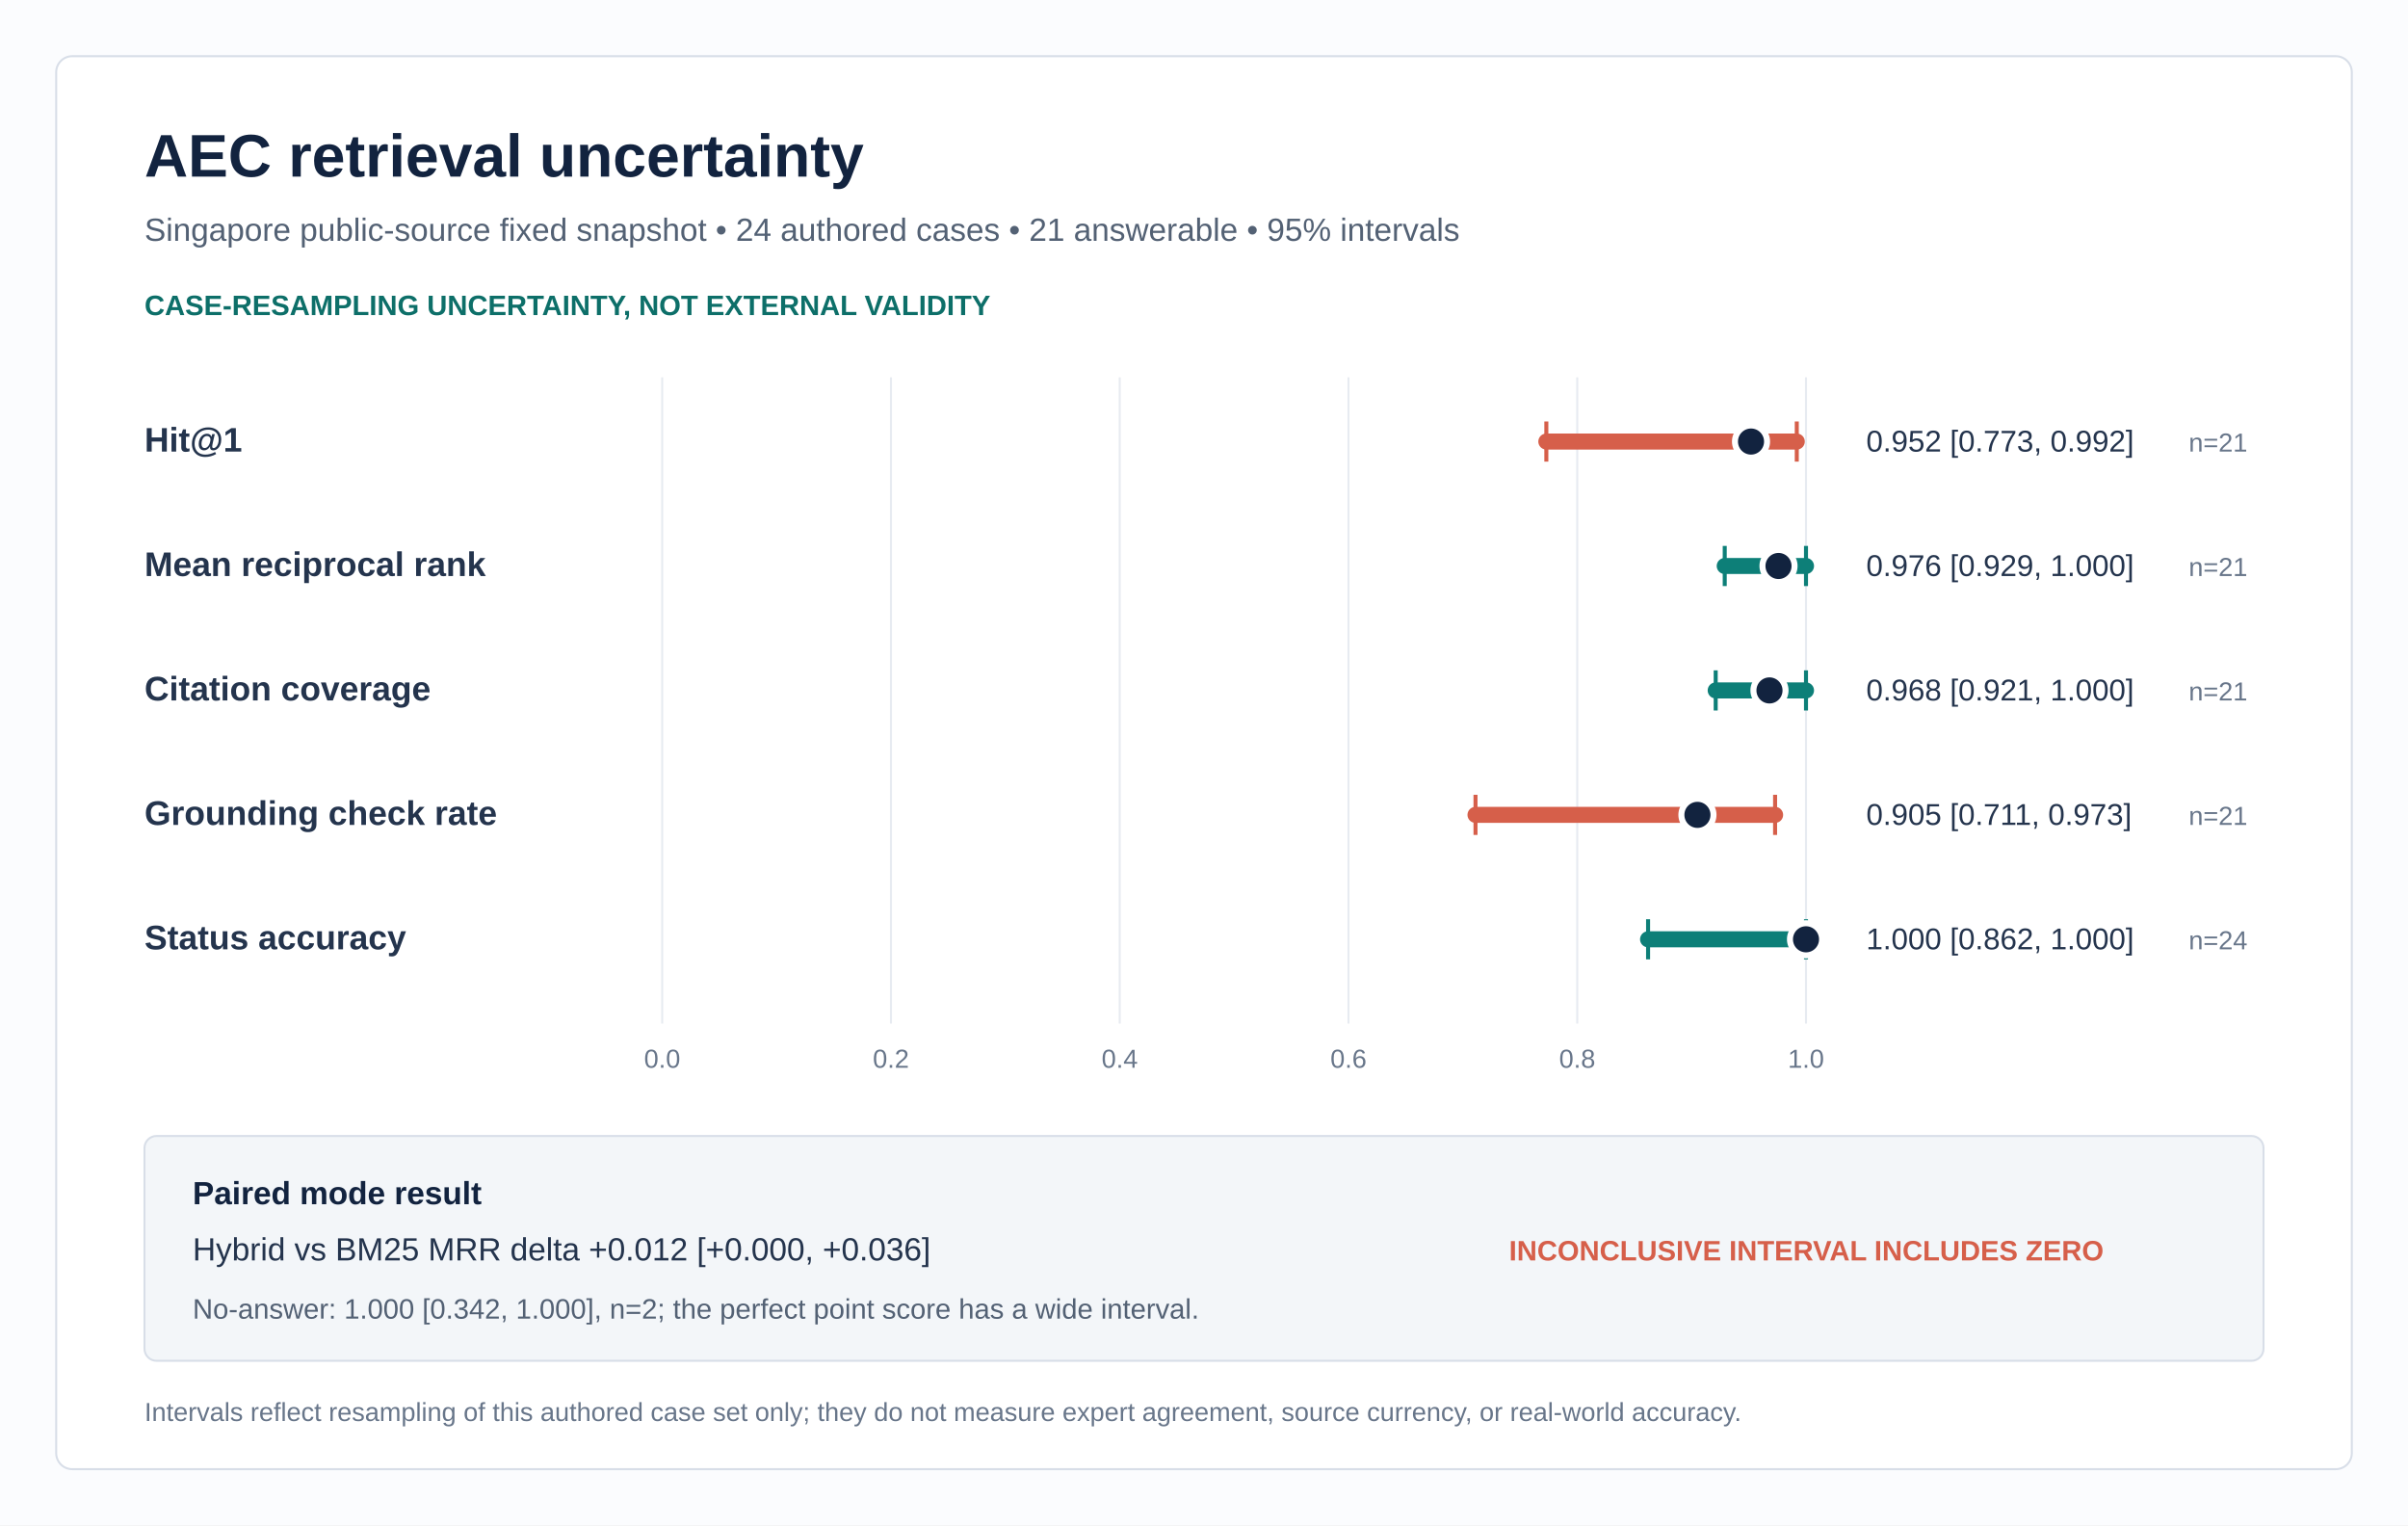
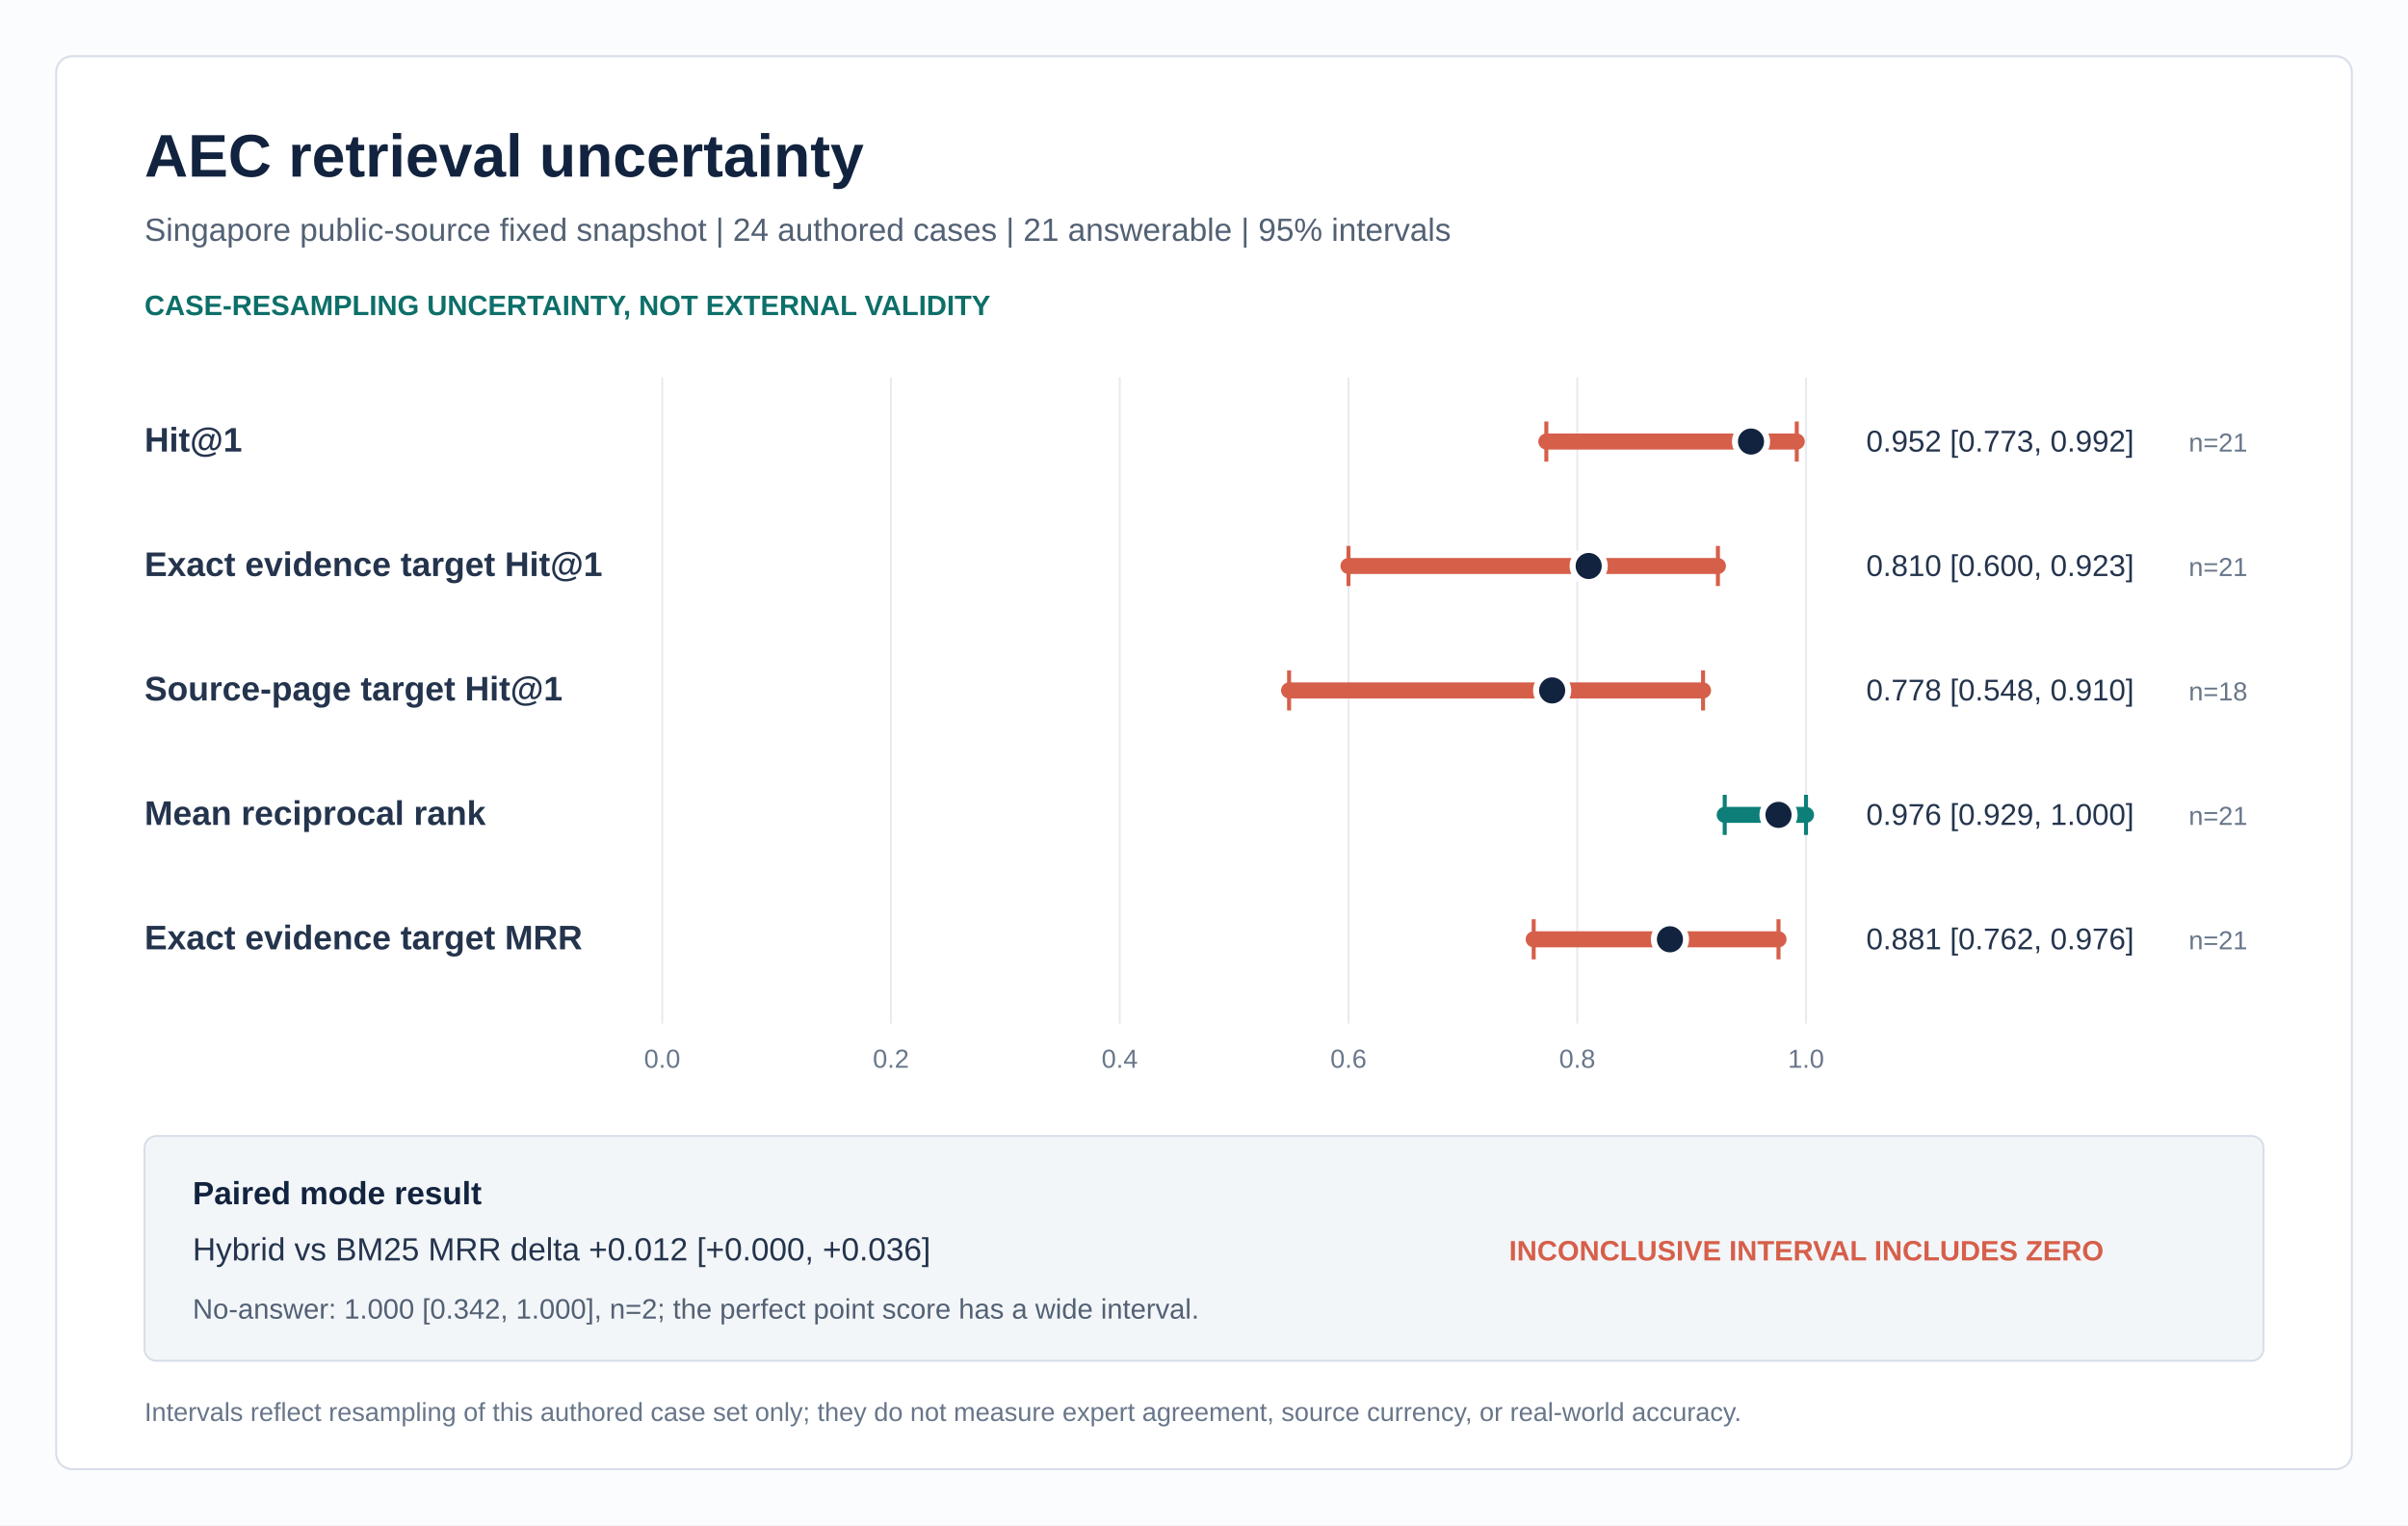
<svg xmlns="http://www.w3.org/2000/svg" width="1200" height="760" viewBox="0 0 1200 760" role="img" aria-labelledby="title desc">
  <rect width="1200" height="760" fill="#fbfcfe" />
  <rect x="28" y="28" width="1144" height="704" rx="8" fill="#ffffff" stroke="#d8dee8" />
  <text x="72" y="88" fill="#12233f" font-family="Arial, sans-serif" font-size="30" font-weight="700">AEC retrieval uncertainty</text>
-   <text x="72" y="120" fill="#536174" font-family="Arial, sans-serif" font-size="16">Singapore public-source fixed snapshot • 24 authored cases • 21 answerable • 95% intervals</text>
+   <text x="72" y="120" fill="#536174" font-family="Arial, sans-serif" font-size="16">Singapore public-source fixed snapshot | 24 authored cases | 21 answerable | 95% intervals</text>
  <text x="72" y="157" fill="#0d6f69" font-family="Arial, sans-serif" font-size="14" font-weight="700">CASE-RESAMPLING UNCERTAINTY, NOT EXTERNAL VALIDITY</text>
  <line x1="330.0" y1="188" x2="330.0" y2="510" stroke="#e7ebf1" />
  <text x="330.0" y="532" text-anchor="middle" fill="#68768a" font-family="Arial, sans-serif" font-size="13">0.0</text>
  <line x1="444.0" y1="188" x2="444.0" y2="510" stroke="#e7ebf1" />
  <text x="444.0" y="532" text-anchor="middle" fill="#68768a" font-family="Arial, sans-serif" font-size="13">0.2</text>
  <line x1="558.0" y1="188" x2="558.0" y2="510" stroke="#e7ebf1" />
  <text x="558.0" y="532" text-anchor="middle" fill="#68768a" font-family="Arial, sans-serif" font-size="13">0.4</text>
  <line x1="672.0" y1="188" x2="672.0" y2="510" stroke="#e7ebf1" />
  <text x="672.0" y="532" text-anchor="middle" fill="#68768a" font-family="Arial, sans-serif" font-size="13">0.6</text>
  <line x1="786.0" y1="188" x2="786.0" y2="510" stroke="#e7ebf1" />
  <text x="786.0" y="532" text-anchor="middle" fill="#68768a" font-family="Arial, sans-serif" font-size="13">0.8</text>
  <line x1="900.0" y1="188" x2="900.0" y2="510" stroke="#e7ebf1" />
  <text x="900.0" y="532" text-anchor="middle" fill="#68768a" font-family="Arial, sans-serif" font-size="13">1.0</text>
  <text x="72" y="225" fill="#24344d" font-family="Arial, sans-serif" font-size="17" font-weight="600">Hit@1</text>
  <line x1="770.6" y1="220" x2="895.4" y2="220" stroke="#d65f4a" stroke-width="8" stroke-linecap="round" />
  <line x1="770.6" y1="210" x2="770.6" y2="230" stroke="#d65f4a" stroke-width="2" />
  <line x1="895.4" y1="210" x2="895.4" y2="230" stroke="#d65f4a" stroke-width="2" />
  <circle cx="872.6" cy="220" r="8" fill="#12233f" stroke="#ffffff" stroke-width="3" />
  <text x="930" y="225" fill="#24344d" font-family="Arial, sans-serif" font-size="15">0.952 [0.773, 0.992]</text>
  <text x="1120" y="225" text-anchor="end" fill="#68768a" font-family="Arial, sans-serif" font-size="13">n=21</text>
-   <text x="72" y="287" fill="#24344d" font-family="Arial, sans-serif" font-size="17" font-weight="600">Mean reciprocal rank</text>
-   <line x1="859.5" y1="282" x2="900.0" y2="282" stroke="#0d7f78" stroke-width="8" stroke-linecap="round" />
-   <line x1="859.5" y1="272" x2="859.5" y2="292" stroke="#0d7f78" stroke-width="2" />
-   <line x1="900.0" y1="272" x2="900.0" y2="292" stroke="#0d7f78" stroke-width="2" />
-   <circle cx="886.3" cy="282" r="8" fill="#12233f" stroke="#ffffff" stroke-width="3" />
-   <text x="930" y="287" fill="#24344d" font-family="Arial, sans-serif" font-size="15">0.976 [0.929, 1.000]</text>
+   <text x="72" y="287" fill="#24344d" font-family="Arial, sans-serif" font-size="17" font-weight="600">Exact evidence target Hit@1</text>
+   <line x1="672.0" y1="282" x2="856.1" y2="282" stroke="#d65f4a" stroke-width="8" stroke-linecap="round" />
+   <line x1="672.0" y1="272" x2="672.0" y2="292" stroke="#d65f4a" stroke-width="2" />
+   <line x1="856.1" y1="272" x2="856.1" y2="292" stroke="#d65f4a" stroke-width="2" />
+   <circle cx="791.7" cy="282" r="8" fill="#12233f" stroke="#ffffff" stroke-width="3" />
+   <text x="930" y="287" fill="#24344d" font-family="Arial, sans-serif" font-size="15">0.810 [0.600, 0.923]</text>
  <text x="1120" y="287" text-anchor="end" fill="#68768a" font-family="Arial, sans-serif" font-size="13">n=21</text>
-   <text x="72" y="349" fill="#24344d" font-family="Arial, sans-serif" font-size="17" font-weight="600">Citation coverage</text>
-   <line x1="855.0" y1="344" x2="900.0" y2="344" stroke="#0d7f78" stroke-width="8" stroke-linecap="round" />
-   <line x1="855.0" y1="334" x2="855.0" y2="354" stroke="#0d7f78" stroke-width="2" />
-   <line x1="900.0" y1="334" x2="900.0" y2="354" stroke="#0d7f78" stroke-width="2" />
-   <circle cx="881.8" cy="344" r="8" fill="#12233f" stroke="#ffffff" stroke-width="3" />
-   <text x="930" y="349" fill="#24344d" font-family="Arial, sans-serif" font-size="15">0.968 [0.921, 1.000]</text>
-   <text x="1120" y="349" text-anchor="end" fill="#68768a" font-family="Arial, sans-serif" font-size="13">n=21</text>
-   <text x="72" y="411" fill="#24344d" font-family="Arial, sans-serif" font-size="17" font-weight="600">Grounding check rate</text>
-   <line x1="735.3" y1="406" x2="884.6" y2="406" stroke="#d65f4a" stroke-width="8" stroke-linecap="round" />
-   <line x1="735.3" y1="396" x2="735.3" y2="416" stroke="#d65f4a" stroke-width="2" />
-   <line x1="884.6" y1="396" x2="884.6" y2="416" stroke="#d65f4a" stroke-width="2" />
-   <circle cx="845.9" cy="406" r="8" fill="#12233f" stroke="#ffffff" stroke-width="3" />
-   <text x="930" y="411" fill="#24344d" font-family="Arial, sans-serif" font-size="15">0.905 [0.711, 0.973]</text>
+   <text x="72" y="349" fill="#24344d" font-family="Arial, sans-serif" font-size="17" font-weight="600">Source-page target Hit@1</text>
+   <line x1="642.4" y1="344" x2="848.7" y2="344" stroke="#d65f4a" stroke-width="8" stroke-linecap="round" />
+   <line x1="642.4" y1="334" x2="642.4" y2="354" stroke="#d65f4a" stroke-width="2" />
+   <line x1="848.7" y1="334" x2="848.7" y2="354" stroke="#d65f4a" stroke-width="2" />
+   <circle cx="773.5" cy="344" r="8" fill="#12233f" stroke="#ffffff" stroke-width="3" />
+   <text x="930" y="349" fill="#24344d" font-family="Arial, sans-serif" font-size="15">0.778 [0.548, 0.910]</text>
+   <text x="1120" y="349" text-anchor="end" fill="#68768a" font-family="Arial, sans-serif" font-size="13">n=18</text>
+   <text x="72" y="411" fill="#24344d" font-family="Arial, sans-serif" font-size="17" font-weight="600">Mean reciprocal rank</text>
+   <line x1="859.5" y1="406" x2="900.0" y2="406" stroke="#0d7f78" stroke-width="8" stroke-linecap="round" />
+   <line x1="859.5" y1="396" x2="859.5" y2="416" stroke="#0d7f78" stroke-width="2" />
+   <line x1="900.0" y1="396" x2="900.0" y2="416" stroke="#0d7f78" stroke-width="2" />
+   <circle cx="886.3" cy="406" r="8" fill="#12233f" stroke="#ffffff" stroke-width="3" />
+   <text x="930" y="411" fill="#24344d" font-family="Arial, sans-serif" font-size="15">0.976 [0.929, 1.000]</text>
  <text x="1120" y="411" text-anchor="end" fill="#68768a" font-family="Arial, sans-serif" font-size="13">n=21</text>
-   <text x="72" y="473" fill="#24344d" font-family="Arial, sans-serif" font-size="17" font-weight="600">Status accuracy</text>
-   <line x1="821.3" y1="468" x2="900.0" y2="468" stroke="#0d7f78" stroke-width="8" stroke-linecap="round" />
-   <line x1="821.3" y1="458" x2="821.3" y2="478" stroke="#0d7f78" stroke-width="2" />
-   <line x1="900.0" y1="458" x2="900.0" y2="478" stroke="#0d7f78" stroke-width="2" />
-   <circle cx="900.0" cy="468" r="8" fill="#12233f" stroke="#ffffff" stroke-width="3" />
-   <text x="930" y="473" fill="#24344d" font-family="Arial, sans-serif" font-size="15">1.000 [0.862, 1.000]</text>
-   <text x="1120" y="473" text-anchor="end" fill="#68768a" font-family="Arial, sans-serif" font-size="13">n=24</text>
+   <text x="72" y="473" fill="#24344d" font-family="Arial, sans-serif" font-size="17" font-weight="600">Exact evidence target MRR</text>
+   <line x1="764.3" y1="468" x2="886.3" y2="468" stroke="#d65f4a" stroke-width="8" stroke-linecap="round" />
+   <line x1="764.3" y1="458" x2="764.3" y2="478" stroke="#d65f4a" stroke-width="2" />
+   <line x1="886.3" y1="458" x2="886.3" y2="478" stroke="#d65f4a" stroke-width="2" />
+   <circle cx="832.2" cy="468" r="8" fill="#12233f" stroke="#ffffff" stroke-width="3" />
+   <text x="930" y="473" fill="#24344d" font-family="Arial, sans-serif" font-size="15">0.881 [0.762, 0.976]</text>
+   <text x="1120" y="473" text-anchor="end" fill="#68768a" font-family="Arial, sans-serif" font-size="13">n=21</text>
  <rect x="72" y="566" width="1056" height="112" rx="6" fill="#f3f6f9" stroke="#d8dee8" />
  <text x="96" y="600" fill="#12233f" font-family="Arial, sans-serif" font-size="16" font-weight="700">Paired mode result</text>
  <text x="96" y="628" fill="#24344d" font-family="Arial, sans-serif" font-size="16">Hybrid vs BM25 MRR delta +0.012 [+0.000, +0.036]</text>
  <text x="752" y="628" fill="#d65f4a" font-family="Arial, sans-serif" font-size="14" font-weight="700">INCONCLUSIVE INTERVAL INCLUDES ZERO</text>
  <text x="96" y="657" fill="#536174" font-family="Arial, sans-serif" font-size="14">No-answer: 1.000 [0.342, 1.000], n=2; the perfect point score has a wide interval.</text>
  <text x="72" y="708" fill="#68768a" font-family="Arial, sans-serif" font-size="13">Intervals reflect resampling of this authored case set only; they do not measure expert agreement, source currency, or real-world accuracy.</text>
</svg>
